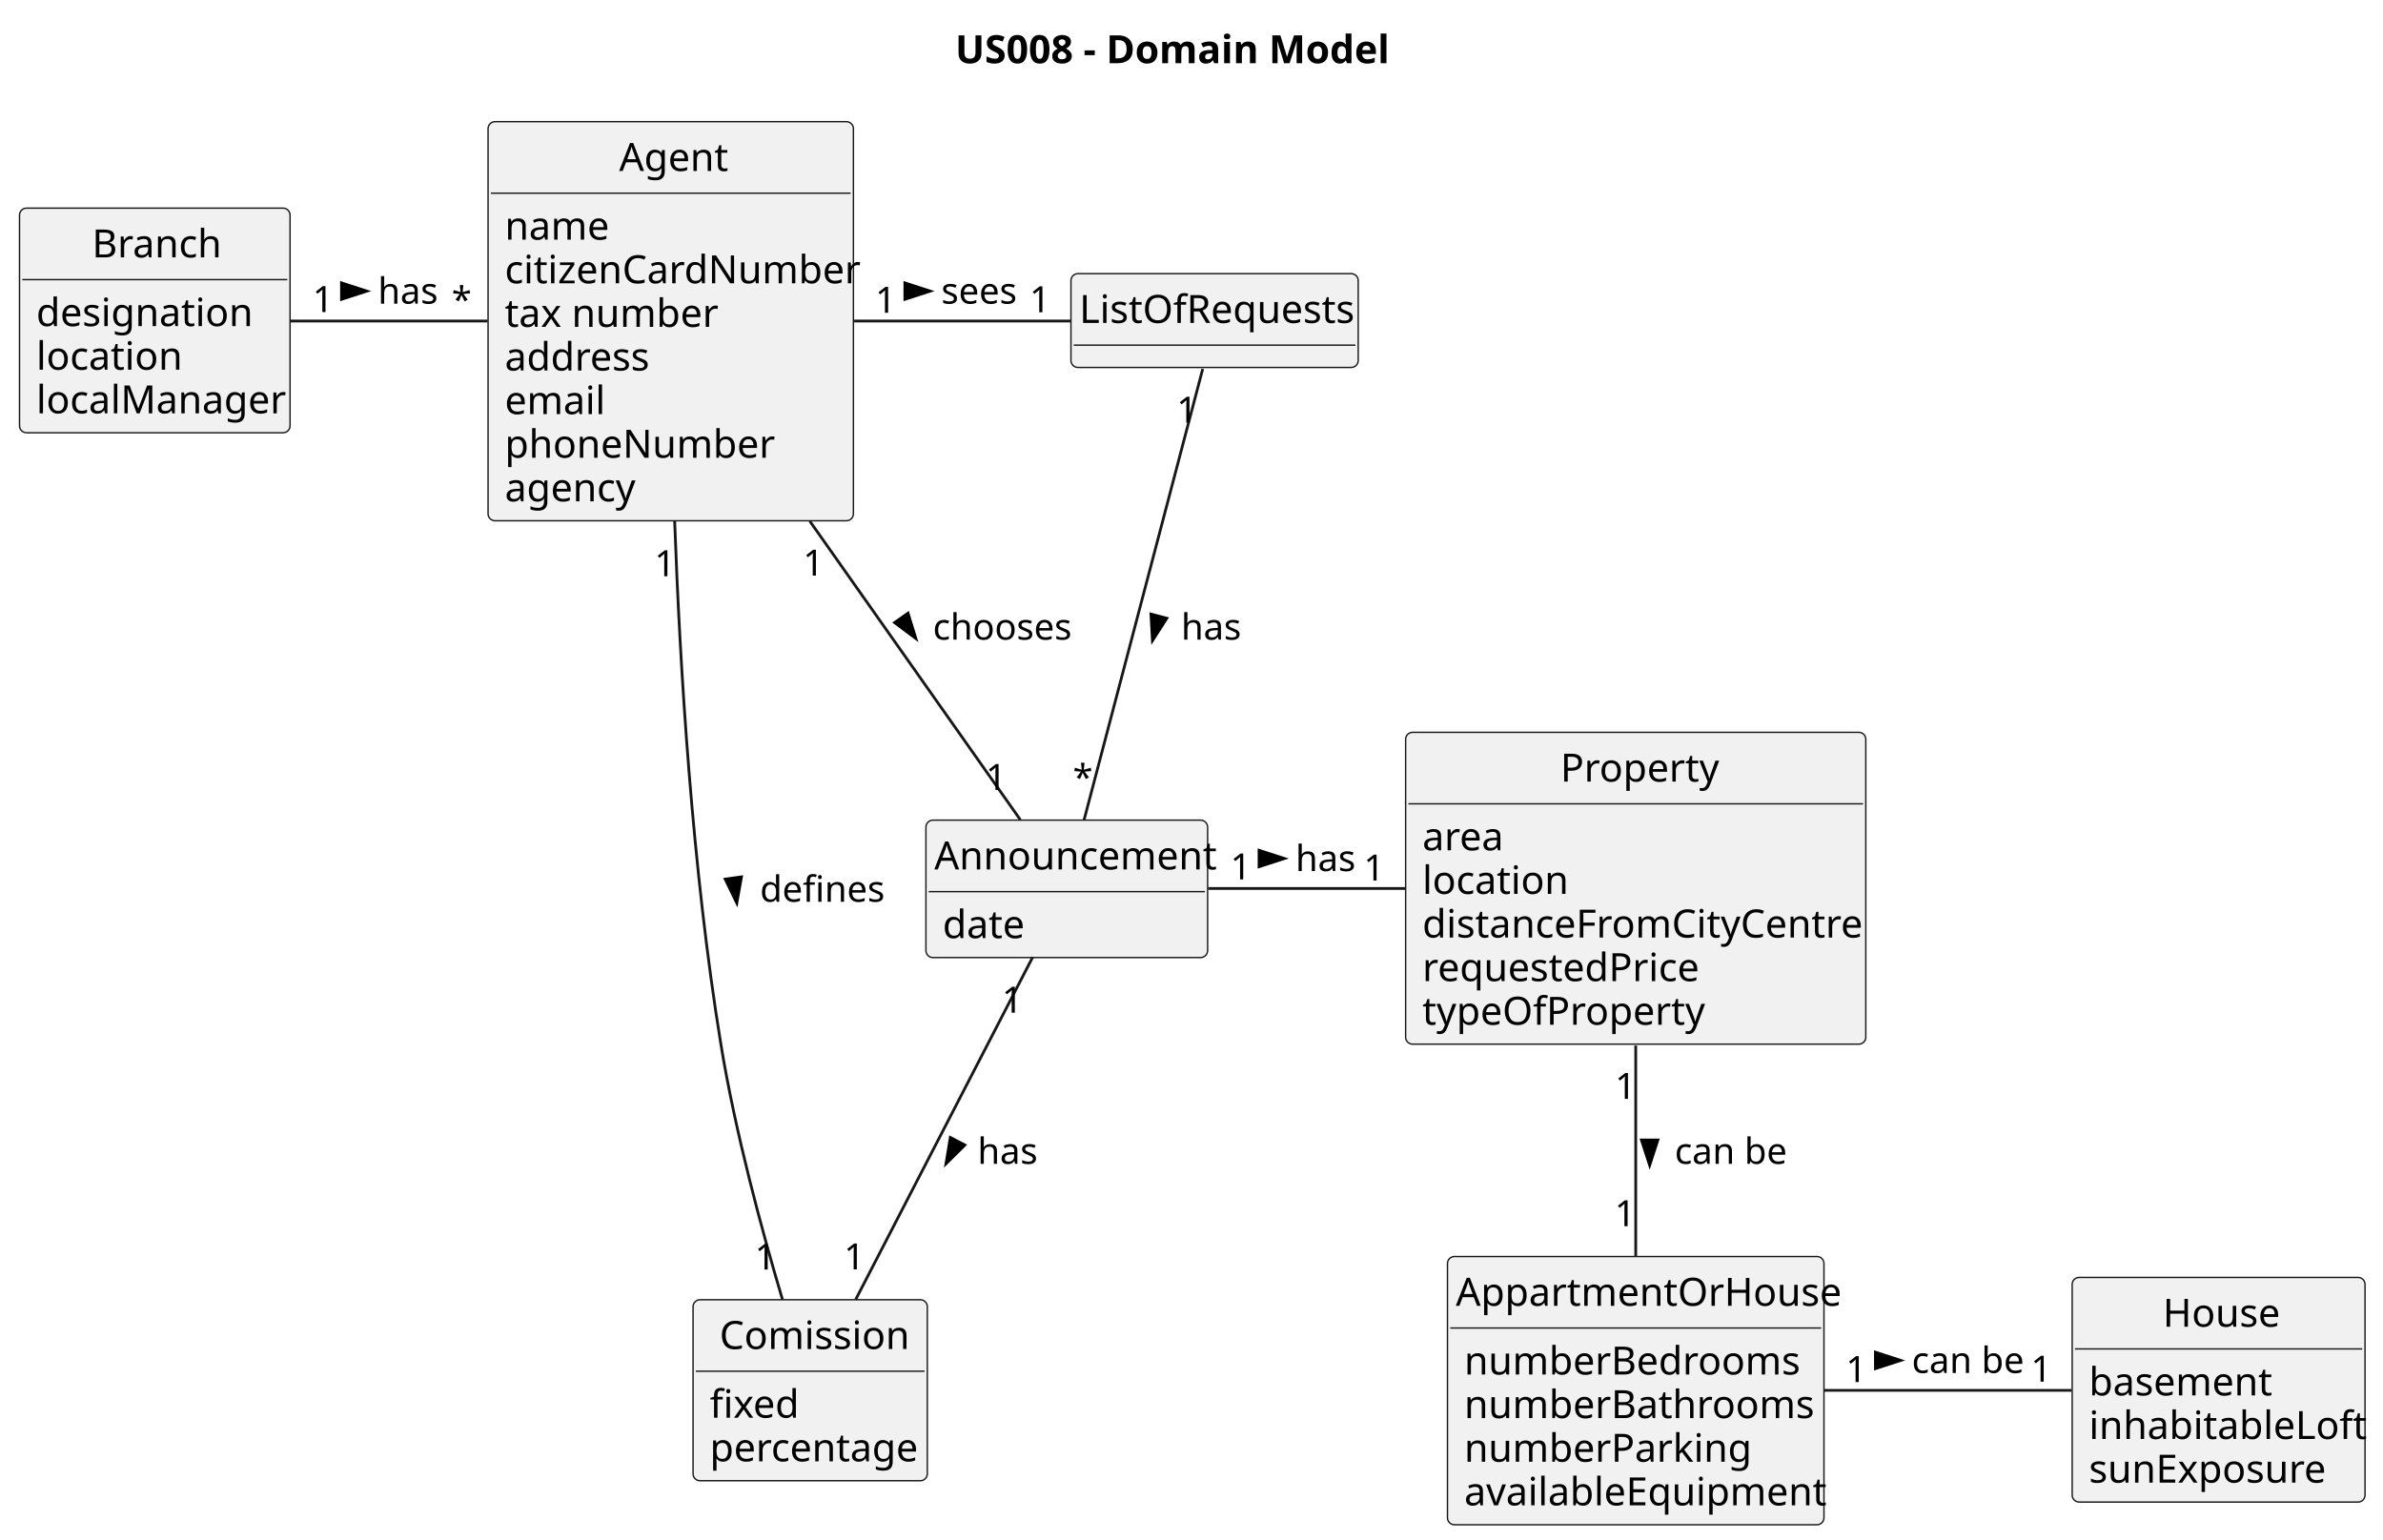
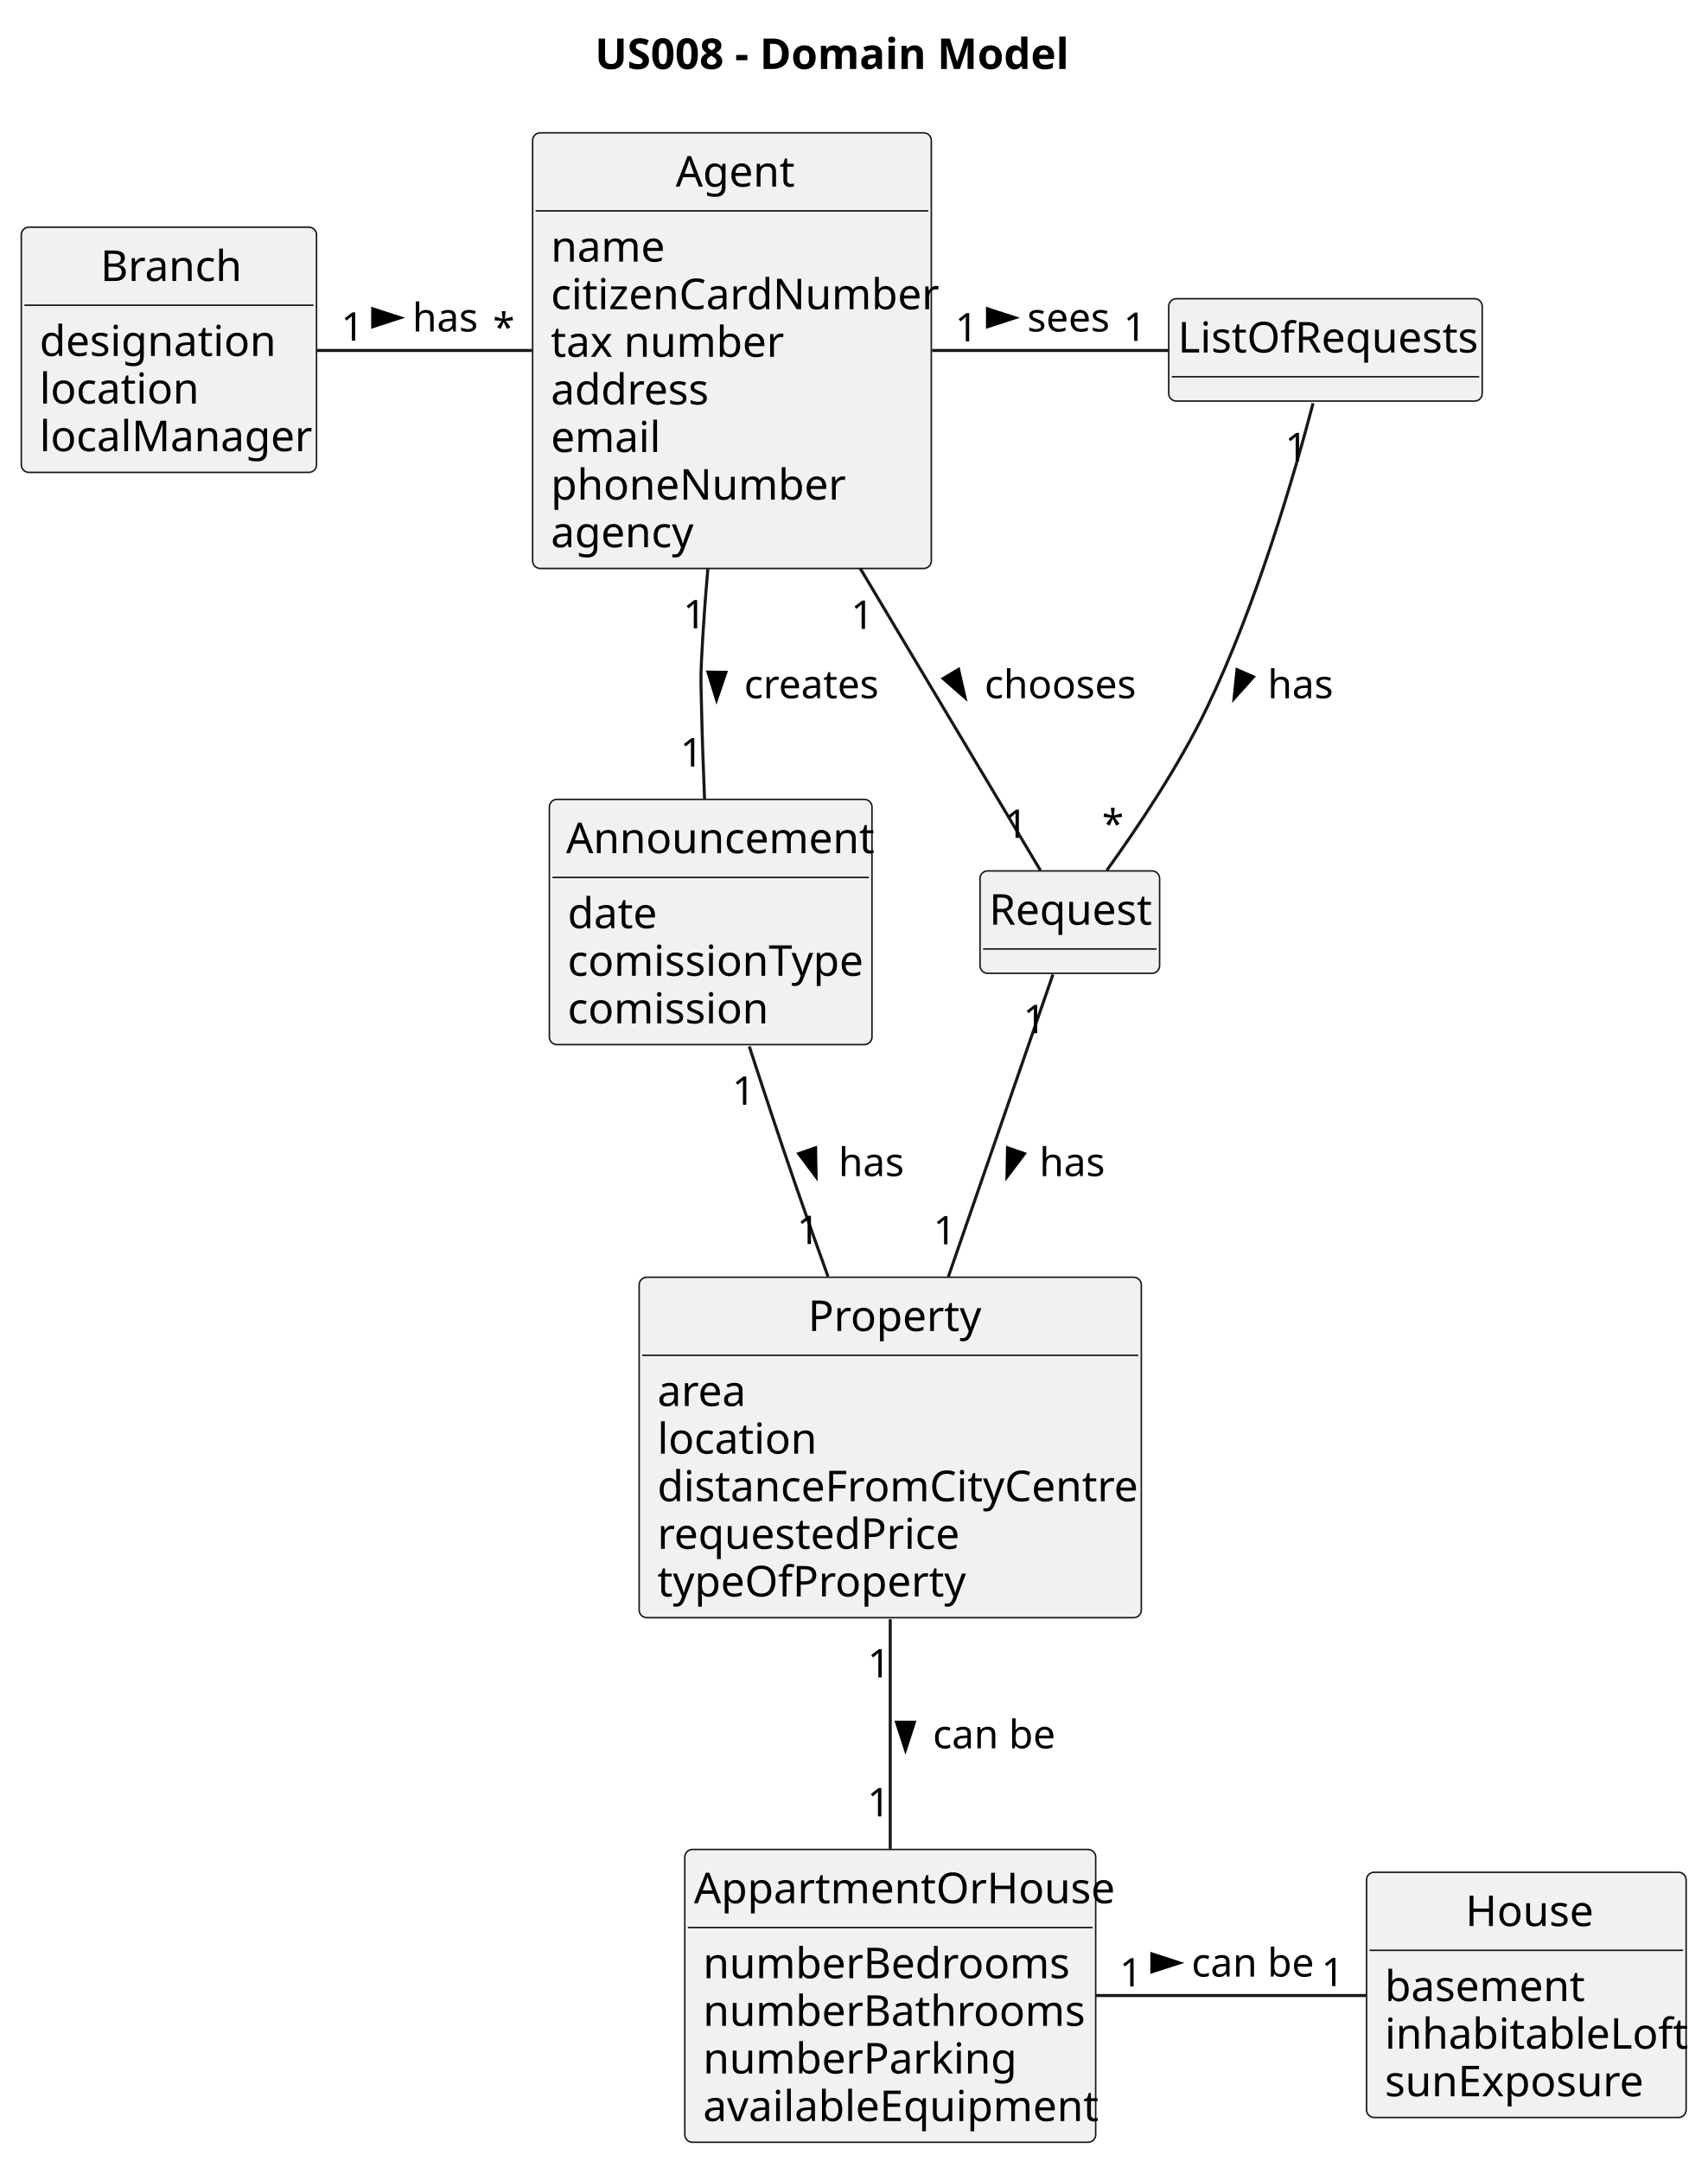
- <svg xmlns="http://www.w3.org/2000/svg" contentStyleType="text/css" height="497.7px" preserveAspectRatio="none" style="width:769px;height:497px;background:#FFFFFF;" version="1.1" viewBox="0 0 769 497" width="769.5px" zoomAndPan="magnify">
+ <svg xmlns="http://www.w3.org/2000/svg" contentStyleType="text/css" height="710px" preserveAspectRatio="none" style="width:561px;height:710px;background:#FFFFFF;" version="1.1" viewBox="0 0 561 710" width="561px" zoomAndPan="magnify">
  <defs />
  <g>
-     <text fill="#000000" font-family="sans-serif" font-size="12.6" font-weight="bold" lengthAdjust="spacing" textLength="140.4" x="308.25" y="20.406">US008 - Domain Model</text>
+     <text fill="#000000" font-family="sans-serif" font-size="14" font-weight="bold" lengthAdjust="spacing" textLength="156" x="195.5" y="22.674">US008 - Domain Model</text>
    <g id="elem_Branch">
-       <rect codeLine="12" fill="#F1F1F1" height="72.506" id="Branch" rx="2.25" ry="2.25" style="stroke:#181818;stroke-width:0.45;" width="87.3" x="6.3" y="67.177" />
-       <text fill="#000000" font-family="sans-serif" font-size="12.6" lengthAdjust="spacing" textLength="40.5" x="29.7" y="83.083">Branch</text>
-       <line style="stroke:#181818;stroke-width:0.45;" x1="7.2" x2="92.7" y1="90.253" y2="90.253" />
-       <text fill="#000000" font-family="sans-serif" font-size="12.6" lengthAdjust="spacing" textLength="65.7" x="11.7" y="105.26">designation</text>
-       <text fill="#000000" font-family="sans-serif" font-size="12.6" lengthAdjust="spacing" textLength="44.1" x="11.7" y="119.336">location</text>
-       <text fill="#000000" font-family="sans-serif" font-size="12.6" lengthAdjust="spacing" textLength="76.5" x="11.7" y="133.413">localManager</text>
+       <rect codeLine="12" fill="#F1F1F1" height="80.562" id="Branch" rx="2.5" ry="2.5" style="stroke:#181818;stroke-width:0.5;" width="97" x="7" y="74.641" />
+       <text fill="#000000" font-family="sans-serif" font-size="14" lengthAdjust="spacing" textLength="45" x="33" y="92.314">Branch</text>
+       <line style="stroke:#181818;stroke-width:0.5;" x1="8" x2="103" y1="100.281" y2="100.281" />
+       <text fill="#000000" font-family="sans-serif" font-size="14" lengthAdjust="spacing" textLength="73" x="13" y="116.955">designation</text>
+       <text fill="#000000" font-family="sans-serif" font-size="14" lengthAdjust="spacing" textLength="49" x="13" y="132.596">location</text>
+       <text fill="#000000" font-family="sans-serif" font-size="14" lengthAdjust="spacing" textLength="85" x="13" y="148.236">localManager</text>
    </g>
    <g id="elem_Agent">
-       <rect codeLine="18" fill="#F1F1F1" height="128.812" id="Agent" rx="2.25" ry="2.25" style="stroke:#181818;stroke-width:0.45;" width="117.9" x="157.5" y="39.277" />
-       <text fill="#000000" font-family="sans-serif" font-size="12.6" lengthAdjust="spacing" textLength="33.3" x="199.8" y="55.183">Agent</text>
-       <line style="stroke:#181818;stroke-width:0.45;" x1="158.4" x2="274.5" y1="62.353" y2="62.353" />
-       <text fill="#000000" font-family="sans-serif" font-size="12.6" lengthAdjust="spacing" textLength="31.5" x="162.9" y="77.36">name</text>
-       <text fill="#000000" font-family="sans-serif" font-size="12.6" lengthAdjust="spacing" textLength="107.1" x="162.9" y="91.436">citizenCardNumber</text>
-       <text fill="#000000" font-family="sans-serif" font-size="12.6" lengthAdjust="spacing" textLength="63" x="162.9" y="105.513">tax number</text>
-       <text fill="#000000" font-family="sans-serif" font-size="12.6" lengthAdjust="spacing" textLength="45.9" x="162.9" y="119.589">address</text>
-       <text fill="#000000" font-family="sans-serif" font-size="12.6" lengthAdjust="spacing" textLength="29.7" x="162.9" y="133.666">email</text>
-       <text fill="#000000" font-family="sans-serif" font-size="12.6" lengthAdjust="spacing" textLength="80.1" x="162.9" y="147.742">phoneNumber</text>
-       <text fill="#000000" font-family="sans-serif" font-size="12.6" lengthAdjust="spacing" textLength="41.4" x="162.9" y="161.819">agency</text>
+       <rect codeLine="18" fill="#F1F1F1" height="143.125" id="Agent" rx="2.5" ry="2.5" style="stroke:#181818;stroke-width:0.5;" width="131" x="175" y="43.641" />
+       <text fill="#000000" font-family="sans-serif" font-size="14" lengthAdjust="spacing" textLength="37" x="222" y="61.315">Agent</text>
+       <line style="stroke:#181818;stroke-width:0.5;" x1="176" x2="305" y1="69.281" y2="69.281" />
+       <text fill="#000000" font-family="sans-serif" font-size="14" lengthAdjust="spacing" textLength="35" x="181" y="85.955">name</text>
+       <text fill="#000000" font-family="sans-serif" font-size="14" lengthAdjust="spacing" textLength="119" x="181" y="101.596">citizenCardNumber</text>
+       <text fill="#000000" font-family="sans-serif" font-size="14" lengthAdjust="spacing" textLength="70" x="181" y="117.236">tax number</text>
+       <text fill="#000000" font-family="sans-serif" font-size="14" lengthAdjust="spacing" textLength="51" x="181" y="132.877">address</text>
+       <text fill="#000000" font-family="sans-serif" font-size="14" lengthAdjust="spacing" textLength="33" x="181" y="148.518">email</text>
+       <text fill="#000000" font-family="sans-serif" font-size="14" lengthAdjust="spacing" textLength="89" x="181" y="164.158">phoneNumber</text>
+       <text fill="#000000" font-family="sans-serif" font-size="14" lengthAdjust="spacing" textLength="46" x="181" y="179.799">agency</text>
    </g>
    <g id="elem_Property">
-       <rect codeLine="28" fill="#F1F1F1" height="100.659" id="Property" rx="2.25" ry="2.25" style="stroke:#181818;stroke-width:0.45;" width="148.5" x="453.6" y="236.377" />
-       <text fill="#000000" font-family="sans-serif" font-size="12.6" lengthAdjust="spacing" textLength="48.6" x="503.55" y="252.283">Property</text>
-       <line style="stroke:#181818;stroke-width:0.45;" x1="454.5" x2="601.2" y1="259.453" y2="259.453" />
-       <text fill="#000000" font-family="sans-serif" font-size="12.6" lengthAdjust="spacing" textLength="26.1" x="459" y="274.46">area</text>
-       <text fill="#000000" font-family="sans-serif" font-size="12.6" lengthAdjust="spacing" textLength="44.1" x="459" y="288.536">location</text>
-       <text fill="#000000" font-family="sans-serif" font-size="12.6" lengthAdjust="spacing" textLength="137.7" x="459" y="302.613">distanceFromCityCentre</text>
-       <text fill="#000000" font-family="sans-serif" font-size="12.6" lengthAdjust="spacing" textLength="86.4" x="459" y="316.689">requestedPrice</text>
-       <text fill="#000000" font-family="sans-serif" font-size="12.6" lengthAdjust="spacing" textLength="86.4" x="459" y="330.766">typeOfProperty</text>
+       <rect codeLine="28" fill="#F1F1F1" height="111.844" id="Property" rx="2.5" ry="2.5" style="stroke:#181818;stroke-width:0.5;" width="165" x="210" y="419.641" />
+       <text fill="#000000" font-family="sans-serif" font-size="14" lengthAdjust="spacing" textLength="54" x="265.5" y="437.315">Property</text>
+       <line style="stroke:#181818;stroke-width:0.5;" x1="211" x2="374" y1="445.281" y2="445.281" />
+       <text fill="#000000" font-family="sans-serif" font-size="14" lengthAdjust="spacing" textLength="29" x="216" y="461.955">area</text>
+       <text fill="#000000" font-family="sans-serif" font-size="14" lengthAdjust="spacing" textLength="49" x="216" y="477.596">location</text>
+       <text fill="#000000" font-family="sans-serif" font-size="14" lengthAdjust="spacing" textLength="153" x="216" y="493.236">distanceFromCityCentre</text>
+       <text fill="#000000" font-family="sans-serif" font-size="14" lengthAdjust="spacing" textLength="96" x="216" y="508.877">requestedPrice</text>
+       <text fill="#000000" font-family="sans-serif" font-size="14" lengthAdjust="spacing" textLength="96" x="216" y="524.518">typeOfProperty</text>
    </g>
    <g id="elem_Announcement">
-       <rect codeLine="36" fill="#F1F1F1" height="44.353" id="Announcement" rx="2.25" ry="2.25" style="stroke:#181818;stroke-width:0.45;" width="90.9" x="298.8" y="264.727" />
-       <text fill="#000000" font-family="sans-serif" font-size="12.6" lengthAdjust="spacing" textLength="85.5" x="301.5" y="280.633">Announcement</text>
-       <line style="stroke:#181818;stroke-width:0.45;" x1="299.7" x2="388.8" y1="287.803" y2="287.803" />
-       <text fill="#000000" font-family="sans-serif" font-size="12.6" lengthAdjust="spacing" textLength="25.2" x="304.2" y="302.81">date</text>
+       <rect codeLine="36" fill="#F1F1F1" height="80.562" id="Announcement" rx="2.5" ry="2.5" style="stroke:#181818;stroke-width:0.5;" width="106" x="180.5" y="262.641" />
+       <text fill="#000000" font-family="sans-serif" font-size="14" lengthAdjust="spacing" textLength="95" x="186" y="280.315">Announcement</text>
+       <line style="stroke:#181818;stroke-width:0.5;" x1="181.5" x2="285.5" y1="288.281" y2="288.281" />
+       <text fill="#000000" font-family="sans-serif" font-size="14" lengthAdjust="spacing" textLength="28" x="186.5" y="304.955">date</text>
+       <text fill="#000000" font-family="sans-serif" font-size="14" lengthAdjust="spacing" textLength="94" x="186.5" y="320.596">comissionType</text>
+       <text fill="#000000" font-family="sans-serif" font-size="14" lengthAdjust="spacing" textLength="62" x="186.5" y="336.236">comission</text>
    </g>
    <g id="elem_AppartmentOrHouse">
-       <rect codeLine="40" fill="#F1F1F1" height="86.583" id="AppartmentOrHouse" rx="2.25" ry="2.25" style="stroke:#181818;stroke-width:0.45;" width="121.5" x="467.1" y="405.577" />
-       <text fill="#000000" font-family="sans-serif" font-size="12.6" lengthAdjust="spacing" textLength="116.1" x="469.8" y="421.483">AppartmentOrHouse</text>
-       <line style="stroke:#181818;stroke-width:0.45;" x1="468" x2="587.7" y1="428.653" y2="428.653" />
-       <text fill="#000000" font-family="sans-serif" font-size="12.6" lengthAdjust="spacing" textLength="100.8" x="472.5" y="443.66">numberBedrooms</text>
-       <text fill="#000000" font-family="sans-serif" font-size="12.6" lengthAdjust="spacing" textLength="104.4" x="472.5" y="457.736">numberBathrooms</text>
-       <text fill="#000000" font-family="sans-serif" font-size="12.6" lengthAdjust="spacing" textLength="86.4" x="472.5" y="471.813">numberParking</text>
-       <text fill="#000000" font-family="sans-serif" font-size="12.6" lengthAdjust="spacing" textLength="110.7" x="472.5" y="485.889">availableEquipment</text>
+       <rect codeLine="42" fill="#F1F1F1" height="96.203" id="AppartmentOrHouse" rx="2.5" ry="2.5" style="stroke:#181818;stroke-width:0.5;" width="135" x="225" y="607.641" />
+       <text fill="#000000" font-family="sans-serif" font-size="14" lengthAdjust="spacing" textLength="129" x="228" y="625.314">AppartmentOrHouse</text>
+       <line style="stroke:#181818;stroke-width:0.5;" x1="226" x2="359" y1="633.281" y2="633.281" />
+       <text fill="#000000" font-family="sans-serif" font-size="14" lengthAdjust="spacing" textLength="112" x="231" y="649.955">numberBedrooms</text>
+       <text fill="#000000" font-family="sans-serif" font-size="14" lengthAdjust="spacing" textLength="116" x="231" y="665.596">numberBathrooms</text>
+       <text fill="#000000" font-family="sans-serif" font-size="14" lengthAdjust="spacing" textLength="96" x="231" y="681.236">numberParking</text>
+       <text fill="#000000" font-family="sans-serif" font-size="14" lengthAdjust="spacing" textLength="123" x="231" y="696.877">availableEquipment</text>
    </g>
    <g id="elem_House">
-       <rect codeLine="47" fill="#F1F1F1" height="72.506" id="House" rx="2.25" ry="2.25" style="stroke:#181818;stroke-width:0.45;" width="94.5" x="668.7" y="412.327" />
-       <text fill="#000000" font-family="sans-serif" font-size="12.6" lengthAdjust="spacing" textLength="36" x="697.95" y="428.233">House</text>
-       <line style="stroke:#181818;stroke-width:0.45;" x1="669.6" x2="762.3" y1="435.403" y2="435.403" />
-       <text fill="#000000" font-family="sans-serif" font-size="12.6" lengthAdjust="spacing" textLength="55.8" x="674.1" y="450.41">basement</text>
-       <text fill="#000000" font-family="sans-serif" font-size="12.6" lengthAdjust="spacing" textLength="83.7" x="674.1" y="464.486">inhabitableLoft</text>
-       <text fill="#000000" font-family="sans-serif" font-size="12.6" lengthAdjust="spacing" textLength="73.8" x="674.1" y="478.563">sunExposure</text>
+       <rect codeLine="49" fill="#F1F1F1" height="80.562" id="House" rx="2.5" ry="2.5" style="stroke:#181818;stroke-width:0.5;" width="105" x="449" y="615.141" />
+       <text fill="#000000" font-family="sans-serif" font-size="14" lengthAdjust="spacing" textLength="40" x="481.5" y="632.814">House</text>
+       <line style="stroke:#181818;stroke-width:0.5;" x1="450" x2="553" y1="640.781" y2="640.781" />
+       <text fill="#000000" font-family="sans-serif" font-size="14" lengthAdjust="spacing" textLength="62" x="455" y="657.455">basement</text>
+       <text fill="#000000" font-family="sans-serif" font-size="14" lengthAdjust="spacing" textLength="93" x="455" y="673.096">inhabitableLoft</text>
+       <text fill="#000000" font-family="sans-serif" font-size="14" lengthAdjust="spacing" textLength="82" x="455" y="688.736">sunExposure</text>
    </g>
-     <g id="elem_Comission">
-       <rect codeLine="53" fill="#F1F1F1" height="58.43" id="Comission" rx="2.25" ry="2.25" style="stroke:#181818;stroke-width:0.45;" width="75.6" x="223.65" y="419.527" />
-       <text fill="#000000" font-family="sans-serif" font-size="12.6" lengthAdjust="spacing" textLength="58.5" x="232.2" y="435.433">Comission</text>
-       <line style="stroke:#181818;stroke-width:0.45;" x1="224.55" x2="298.35" y1="442.603" y2="442.603" />
-       <text fill="#000000" font-family="sans-serif" font-size="12.6" lengthAdjust="spacing" textLength="26.1" x="229.05" y="457.61">fixed</text>
-       <text fill="#000000" font-family="sans-serif" font-size="12.6" lengthAdjust="spacing" textLength="64.8" x="229.05" y="471.686">percentage</text>
+     <g id="elem_Request">
+       <rect codeLine="55" fill="#F1F1F1" height="33.641" id="Request" rx="2.5" ry="2.5" style="stroke:#181818;stroke-width:0.5;" width="59" x="322" y="286.141" />
+       <text fill="#000000" font-family="sans-serif" font-size="14" lengthAdjust="spacing" textLength="53" x="325" y="303.815">Request</text>
+       <line style="stroke:#181818;stroke-width:0.5;" x1="323" x2="380" y1="311.781" y2="311.781" />
    </g>
    <g id="elem_ListOfRequests">
-       <rect fill="#F1F1F1" height="30.277" id="ListOfRequests" rx="2.25" ry="2.25" style="stroke:#181818;stroke-width:0.45;" width="92.7" x="345.6" y="88.327" />
-       <text fill="#000000" font-family="sans-serif" font-size="12.6" lengthAdjust="spacing" textLength="87.3" x="348.3" y="104.233">ListOfRequests</text>
-       <line style="stroke:#181818;stroke-width:0.45;" x1="346.5" x2="437.4" y1="111.403" y2="111.403" />
+       <rect fill="#F1F1F1" height="33.641" id="ListOfRequests" rx="2.5" ry="2.5" style="stroke:#181818;stroke-width:0.5;" width="103" x="384" y="98.141" />
+       <text fill="#000000" font-family="sans-serif" font-size="14" lengthAdjust="spacing" textLength="97" x="387" y="115.814">ListOfRequests</text>
+       <line style="stroke:#181818;stroke-width:0.5;" x1="385" x2="486" y1="123.781" y2="123.781" />
    </g>
    <g id="link_Branch_Agent">
-       <path codeLine="58" d="M93.699,103.627 C113.157,103.627 136.368,103.627 157.347,103.627 " fill="none" id="Branch-Agent" style="stroke:#181818;stroke-width:0.9;" />
-       <polygon fill="#000000" points="118.35,93.962,110.209,91.317,110.209,96.607,118.35,93.962" style="stroke:#000000;stroke-width:0.9;" />
-       <text fill="#000000" font-family="sans-serif" font-size="11.7" lengthAdjust="spacing" textLength="18.9" x="121.95" y="98.018">has</text>
-       <text fill="#000000" font-family="sans-serif" font-size="11.7" lengthAdjust="spacing" textLength="6.3" x="100.88" y="100.72">1</text>
-       <text fill="#000000" font-family="sans-serif" font-size="11.7" lengthAdjust="spacing" textLength="4.5" x="145.753" y="100.911">*</text>
+       <path codeLine="57" d="M104.11,115.141 C125.73,115.141 151.52,115.141 174.83,115.141 " fill="none" id="Branch-Agent" style="stroke:#181818;stroke-width:1.0;" />
+       <polygon fill="#000000" points="131.5,104.402,122.455,101.463,122.455,107.341,131.5,104.402" style="stroke:#000000;stroke-width:1.0;" />
+       <text fill="#000000" font-family="sans-serif" font-size="13" lengthAdjust="spacing" textLength="21" x="135.5" y="108.909">has</text>
+       <text fill="#000000" font-family="sans-serif" font-size="13" lengthAdjust="spacing" textLength="7" x="112.089" y="111.911">1</text>
+       <text fill="#000000" font-family="sans-serif" font-size="13" lengthAdjust="spacing" textLength="5" x="161.948" y="112.123">*</text>
    </g>
    <g id="link_Agent_ListOfRequests">
-       <path codeLine="59" d="M275.625,103.627 C298.413,103.627 324.081,103.627 345.501,103.627 " fill="none" id="Agent-ListOfRequests" style="stroke:#181818;stroke-width:0.9;" />
-       <polygon fill="#000000" points="300.15,93.962,292.009,91.317,292.009,96.607,300.15,93.962" style="stroke:#000000;stroke-width:0.9;" />
-       <text fill="#000000" font-family="sans-serif" font-size="11.7" lengthAdjust="spacing" textLength="25.2" x="303.75" y="98.018">sees</text>
-       <text fill="#000000" font-family="sans-serif" font-size="11.7" lengthAdjust="spacing" textLength="6.3" x="282.442" y="100.949">1</text>
-       <text fill="#000000" font-family="sans-serif" font-size="11.7" lengthAdjust="spacing" textLength="6.3" x="332.226" y="100.788">1</text>
+       <path codeLine="58" d="M306.25,115.141 C331.57,115.141 360.09,115.141 383.89,115.141 " fill="none" id="Agent-ListOfRequests" style="stroke:#181818;stroke-width:1.0;" />
+       <polygon fill="#000000" points="333.5,104.402,324.455,101.463,324.455,107.341,333.5,104.402" style="stroke:#000000;stroke-width:1.0;" />
+       <text fill="#000000" font-family="sans-serif" font-size="13" lengthAdjust="spacing" textLength="28" x="337.5" y="108.909">sees</text>
+       <text fill="#000000" font-family="sans-serif" font-size="13" lengthAdjust="spacing" textLength="7" x="313.824" y="112.165">1</text>
+       <text fill="#000000" font-family="sans-serif" font-size="13" lengthAdjust="spacing" textLength="7" x="369.14" y="111.987">1</text>
    </g>
-     <g id="link_ListOfRequests_Announcement">
-       <path codeLine="60" d="M388.125,119.062 C379.728,151.003 359.622,227.422 349.821,264.7 " fill="none" id="ListOfRequests-Announcement" style="stroke:#181818;stroke-width:0.9;" />
-       <polygon fill="#000000" points="371.905,206.764,376.534,199.564,371.418,198.219,371.905,206.764" style="stroke:#000000;stroke-width:0.9;" />
-       <text fill="#000000" font-family="sans-serif" font-size="11.7" lengthAdjust="spacing" textLength="18.9" x="381.15" y="206.468">has</text>
-       <text fill="#000000" font-family="sans-serif" font-size="11.7" lengthAdjust="spacing" textLength="6.3" x="379.689" y="136.431">1</text>
-       <text fill="#000000" font-family="sans-serif" font-size="11.7" lengthAdjust="spacing" textLength="4.5" x="346.214" y="255.094">*</text>
+     <g id="link_ListOfRequests_Request">
+       <path codeLine="59" d="M431.43,132.471 C425.39,155.471 412.97,198.431 396.5,232.641 C387.21,251.941 373.49,272.311 363.64,285.981 " fill="none" id="ListOfRequests-Request" style="stroke:#181818;stroke-width:1.0;" />
+       <polygon fill="#000000" points="405.48,229.476,411.822,222.389,406.446,220.015,405.48,229.476" style="stroke:#000000;stroke-width:1.0;" />
+       <text fill="#000000" font-family="sans-serif" font-size="13" lengthAdjust="spacing" textLength="21" x="416.5" y="229.409">has</text>
+       <text fill="#000000" font-family="sans-serif" font-size="13" lengthAdjust="spacing" textLength="7" x="422.206" y="151.516">1</text>
+       <text fill="#000000" font-family="sans-serif" font-size="13" lengthAdjust="spacing" textLength="5" x="362.074" y="275.299">*</text>
    </g>
    <g id="link_Announcement_Property">
-       <path codeLine="61" d="M389.871,286.777 C409.095,286.777 431.964,286.777 453.51,286.777 " fill="none" id="Announcement-Property" style="stroke:#181818;stroke-width:0.9;" />
-       <polygon fill="#000000" points="414.45,277.112,406.309,274.467,406.309,279.757,414.45,277.112" style="stroke:#000000;stroke-width:0.9;" />
-       <text fill="#000000" font-family="sans-serif" font-size="11.7" lengthAdjust="spacing" textLength="18.9" x="418.05" y="281.168">has</text>
-       <text fill="#000000" font-family="sans-serif" font-size="11.7" lengthAdjust="spacing" textLength="6.3" x="397.034" y="283.859">1</text>
-       <text fill="#000000" font-family="sans-serif" font-size="11.7" lengthAdjust="spacing" textLength="6.3" x="440.066" y="284.216">1</text>
+       <path codeLine="60" d="M246.19,343.821 C250.9,358.281 256.34,374.731 261.5,389.641 C264.84,399.291 268.48,409.521 272.06,419.411 " fill="none" id="Announcement-Property" style="stroke:#181818;stroke-width:1.0;" />
+       <polygon fill="#000000" points="268.119,386.633,267.971,377.124,262.41,379.027,268.119,386.633" style="stroke:#000000;stroke-width:1.0;" />
+       <text fill="#000000" font-family="sans-serif" font-size="13" lengthAdjust="spacing" textLength="21" x="275.5" y="386.409">has</text>
+       <text fill="#000000" font-family="sans-serif" font-size="13" lengthAdjust="spacing" textLength="7" x="240.597" y="362.964">1</text>
+       <text fill="#000000" font-family="sans-serif" font-size="13" lengthAdjust="spacing" textLength="7" x="261.843" y="408.728">1</text>
+     </g>
+     <g id="link_Agent_Request">
+       <path codeLine="61" d="M282.62,186.721 C304.21,222.901 328.67,263.891 341.85,285.971 " fill="none" id="Agent-Request" style="stroke:#181818;stroke-width:1.0;" />
+       <polygon fill="#000000" points="317.062,229.196,314.951,219.923,309.903,222.935,317.062,229.196" style="stroke:#000000;stroke-width:1.0;" />
+       <text fill="#000000" font-family="sans-serif" font-size="13" lengthAdjust="spacing" textLength="49" x="323.5" y="229.409">chooses</text>
+       <text fill="#000000" font-family="sans-serif" font-size="13" lengthAdjust="spacing" textLength="7" x="279.603" y="206.613">1</text>
+       <text fill="#000000" font-family="sans-serif" font-size="13" lengthAdjust="spacing" textLength="7" x="330.165" y="275.286">1</text>
+     </g>
+     <g id="link_Property_AppartmentOrHouse">
+       <path codeLine="62" d="M292.5,531.981 C292.5,556.171 292.5,584.251 292.5,607.431 " fill="none" id="Property-AppartmentOrHouse" style="stroke:#181818;stroke-width:1.0;" />
+       <polygon fill="#000000" points="297.5,574.902,300.439,565.857,294.561,565.857,297.5,574.902" style="stroke:#000000;stroke-width:1.0;" />
+       <text fill="#000000" font-family="sans-serif" font-size="13" lengthAdjust="spacing" textLength="39" x="306.5" y="574.409">can be</text>
+       <text fill="#000000" font-family="sans-serif" font-size="13" lengthAdjust="spacing" textLength="7" x="285.095" y="551.112">1</text>
+       <text fill="#000000" font-family="sans-serif" font-size="13" lengthAdjust="spacing" textLength="7" x="284.964" y="596.77">1</text>
+     </g>
+     <g id="link_AppartmentOrHouse_House">
+       <path codeLine="63" d="M360.07,655.641 C388.81,655.641 421.83,655.641 448.73,655.641 " fill="none" id="AppartmentOrHouse-House" style="stroke:#181818;stroke-width:1.0;" />
+       <polygon fill="#000000" points="387.5,644.902,378.455,641.963,378.455,647.841,387.5,644.902" style="stroke:#000000;stroke-width:1.0;" />
+       <text fill="#000000" font-family="sans-serif" font-size="13" lengthAdjust="spacing" textLength="39" x="391.5" y="649.409">can be</text>
+       <text fill="#000000" font-family="sans-serif" font-size="13" lengthAdjust="spacing" textLength="7" x="367.843" y="652.661">1</text>
+       <text fill="#000000" font-family="sans-serif" font-size="13" lengthAdjust="spacing" textLength="7" x="434.169" y="652.533">1</text>
+     </g>
+     <g id="link_Request_Property">
+       <path codeLine="64" d="M345.95,320.181 C338.15,342.731 323.55,384.911 311.58,419.501 " fill="none" id="Request-Property" style="stroke:#181818;stroke-width:1.0;" />
+       <polygon fill="#000000" points="330.865,386.627,336.6,379.041,331.046,377.119,330.865,386.627" style="stroke:#000000;stroke-width:1.0;" />
+       <text fill="#000000" font-family="sans-serif" font-size="13" lengthAdjust="spacing" textLength="21" x="341.5" y="386.409">has</text>
+       <text fill="#000000" font-family="sans-serif" font-size="13" lengthAdjust="spacing" textLength="7" x="336.178" y="339.447">1</text>
+       <text fill="#000000" font-family="sans-serif" font-size="13" lengthAdjust="spacing" textLength="7" x="306.674" y="408.83">1</text>
    </g>
    <g id="link_Agent_Announcement">
-       <path codeLine="62" d="M261.324,168.211 C285.066,201.889 312.651,241.039 329.265,264.61 " fill="none" id="Agent-Announcement" style="stroke:#181818;stroke-width:0.9;" />
-       <polygon fill="#000000" points="295.542,206.09,293.015,197.913,288.691,200.96,295.542,206.09" style="stroke:#000000;stroke-width:0.9;" />
-       <text fill="#000000" font-family="sans-serif" font-size="11.7" lengthAdjust="spacing" textLength="44.1" x="301.05" y="206.468">chooses</text>
-       <text fill="#000000" font-family="sans-serif" font-size="11.7" lengthAdjust="spacing" textLength="6.3" x="259.131" y="185.798">1</text>
-       <text fill="#000000" font-family="sans-serif" font-size="11.7" lengthAdjust="spacing" textLength="6.3" x="318.091" y="254.98">1</text>
-     </g>
-     <g id="link_Property_AppartmentOrHouse">
-       <path codeLine="63" d="M527.85,337.483 C527.85,359.254 527.85,384.526 527.85,405.388 " fill="none" id="Property-AppartmentOrHouse" style="stroke:#181818;stroke-width:0.9;" />
-       <polygon fill="#000000" points="532.35,376.112,534.995,367.971,529.705,367.971,532.35,376.112" style="stroke:#000000;stroke-width:0.9;" />
-       <text fill="#000000" font-family="sans-serif" font-size="11.7" lengthAdjust="spacing" textLength="35.1" x="540.45" y="375.668">can be</text>
-       <text fill="#000000" font-family="sans-serif" font-size="11.7" lengthAdjust="spacing" textLength="6.3" x="521.186" y="354.701">1</text>
-       <text fill="#000000" font-family="sans-serif" font-size="11.7" lengthAdjust="spacing" textLength="6.3" x="521.068" y="395.793">1</text>
-     </g>
-     <g id="link_AppartmentOrHouse_House">
-       <path codeLine="64" d="M588.663,448.777 C614.529,448.777 644.247,448.777 668.457,448.777 " fill="none" id="AppartmentOrHouse-House" style="stroke:#181818;stroke-width:0.9;" />
-       <polygon fill="#000000" points="613.35,439.112,605.209,436.467,605.209,441.757,613.35,439.112" style="stroke:#000000;stroke-width:0.9;" />
-       <text fill="#000000" font-family="sans-serif" font-size="11.7" lengthAdjust="spacing" textLength="35.1" x="616.95" y="443.168">can be</text>
-       <text fill="#000000" font-family="sans-serif" font-size="11.7" lengthAdjust="spacing" textLength="6.3" x="595.659" y="446.095">1</text>
-       <text fill="#000000" font-family="sans-serif" font-size="11.7" lengthAdjust="spacing" textLength="6.3" x="655.352" y="445.98">1</text>
-     </g>
-     <g id="link_Announcement_Comission">
-       <path codeLine="65" d="M333.252,308.953 C318.564,337.375 292.482,387.838 276.12,419.482 " fill="none" id="Announcement-Comission" style="stroke:#181818;stroke-width:0.9;" />
-       <polygon fill="#000000" points="305.284,375.61,311.371,369.593,306.672,367.163,305.284,375.61" style="stroke:#000000;stroke-width:0.9;" />
-       <text fill="#000000" font-family="sans-serif" font-size="11.7" lengthAdjust="spacing" textLength="18.9" x="315.45" y="375.668">has</text>
-       <text fill="#000000" font-family="sans-serif" font-size="11.7" lengthAdjust="spacing" textLength="6.3" x="323.327" y="326.869">1</text>
-       <text fill="#000000" font-family="sans-serif" font-size="11.7" lengthAdjust="spacing" textLength="6.3" x="272.34" y="409.746">1</text>
-     </g>
-     <g id="link_Agent_Comission">
-       <path codeLine="66" d="M217.71,168.085 C219.402,215.065 223.38,280.432 232.65,337.177 C237.294,365.599 245.916,397.333 252.522,419.518 " fill="none" id="Agent-Comission" style="stroke:#181818;stroke-width:0.9;" />
-       <polygon fill="#000000" points="237.767,291.47,239.271,283.043,234.031,283.769,237.767,291.47" style="stroke:#000000;stroke-width:0.9;" />
-       <text fill="#000000" font-family="sans-serif" font-size="11.7" lengthAdjust="spacing" textLength="36.9" x="245.25" y="291.068">defines</text>
-       <text fill="#000000" font-family="sans-serif" font-size="11.7" lengthAdjust="spacing" textLength="6.3" x="211.215" y="185.992">1</text>
-       <text fill="#000000" font-family="sans-serif" font-size="11.7" lengthAdjust="spacing" textLength="6.3" x="243.58" y="409.79">1</text>
+       <path codeLine="65" d="M232.57,186.901 C231.71,196.881 230.98,207.011 230.5,216.641 C230.15,223.741 230.35,225.531 230.5,232.641 C230.71,242.301 231.08,252.711 231.49,262.461 " fill="none" id="Agent-Announcement" style="stroke:#181818;stroke-width:1.0;" />
+       <polygon fill="#000000" points="235.429,229.902,238.496,220.9,232.619,220.816,235.429,229.902" style="stroke:#000000;stroke-width:1.0;" />
+       <text fill="#000000" font-family="sans-serif" font-size="13" lengthAdjust="spacing" textLength="43" x="244.5" y="229.409">creates</text>
+       <text fill="#000000" font-family="sans-serif" font-size="13" lengthAdjust="spacing" textLength="7" x="224.445" y="206.442">1</text>
+       <text fill="#000000" font-family="sans-serif" font-size="13" lengthAdjust="spacing" textLength="7" x="223.508" y="251.822">1</text>
    </g>
  </g>
</svg>
